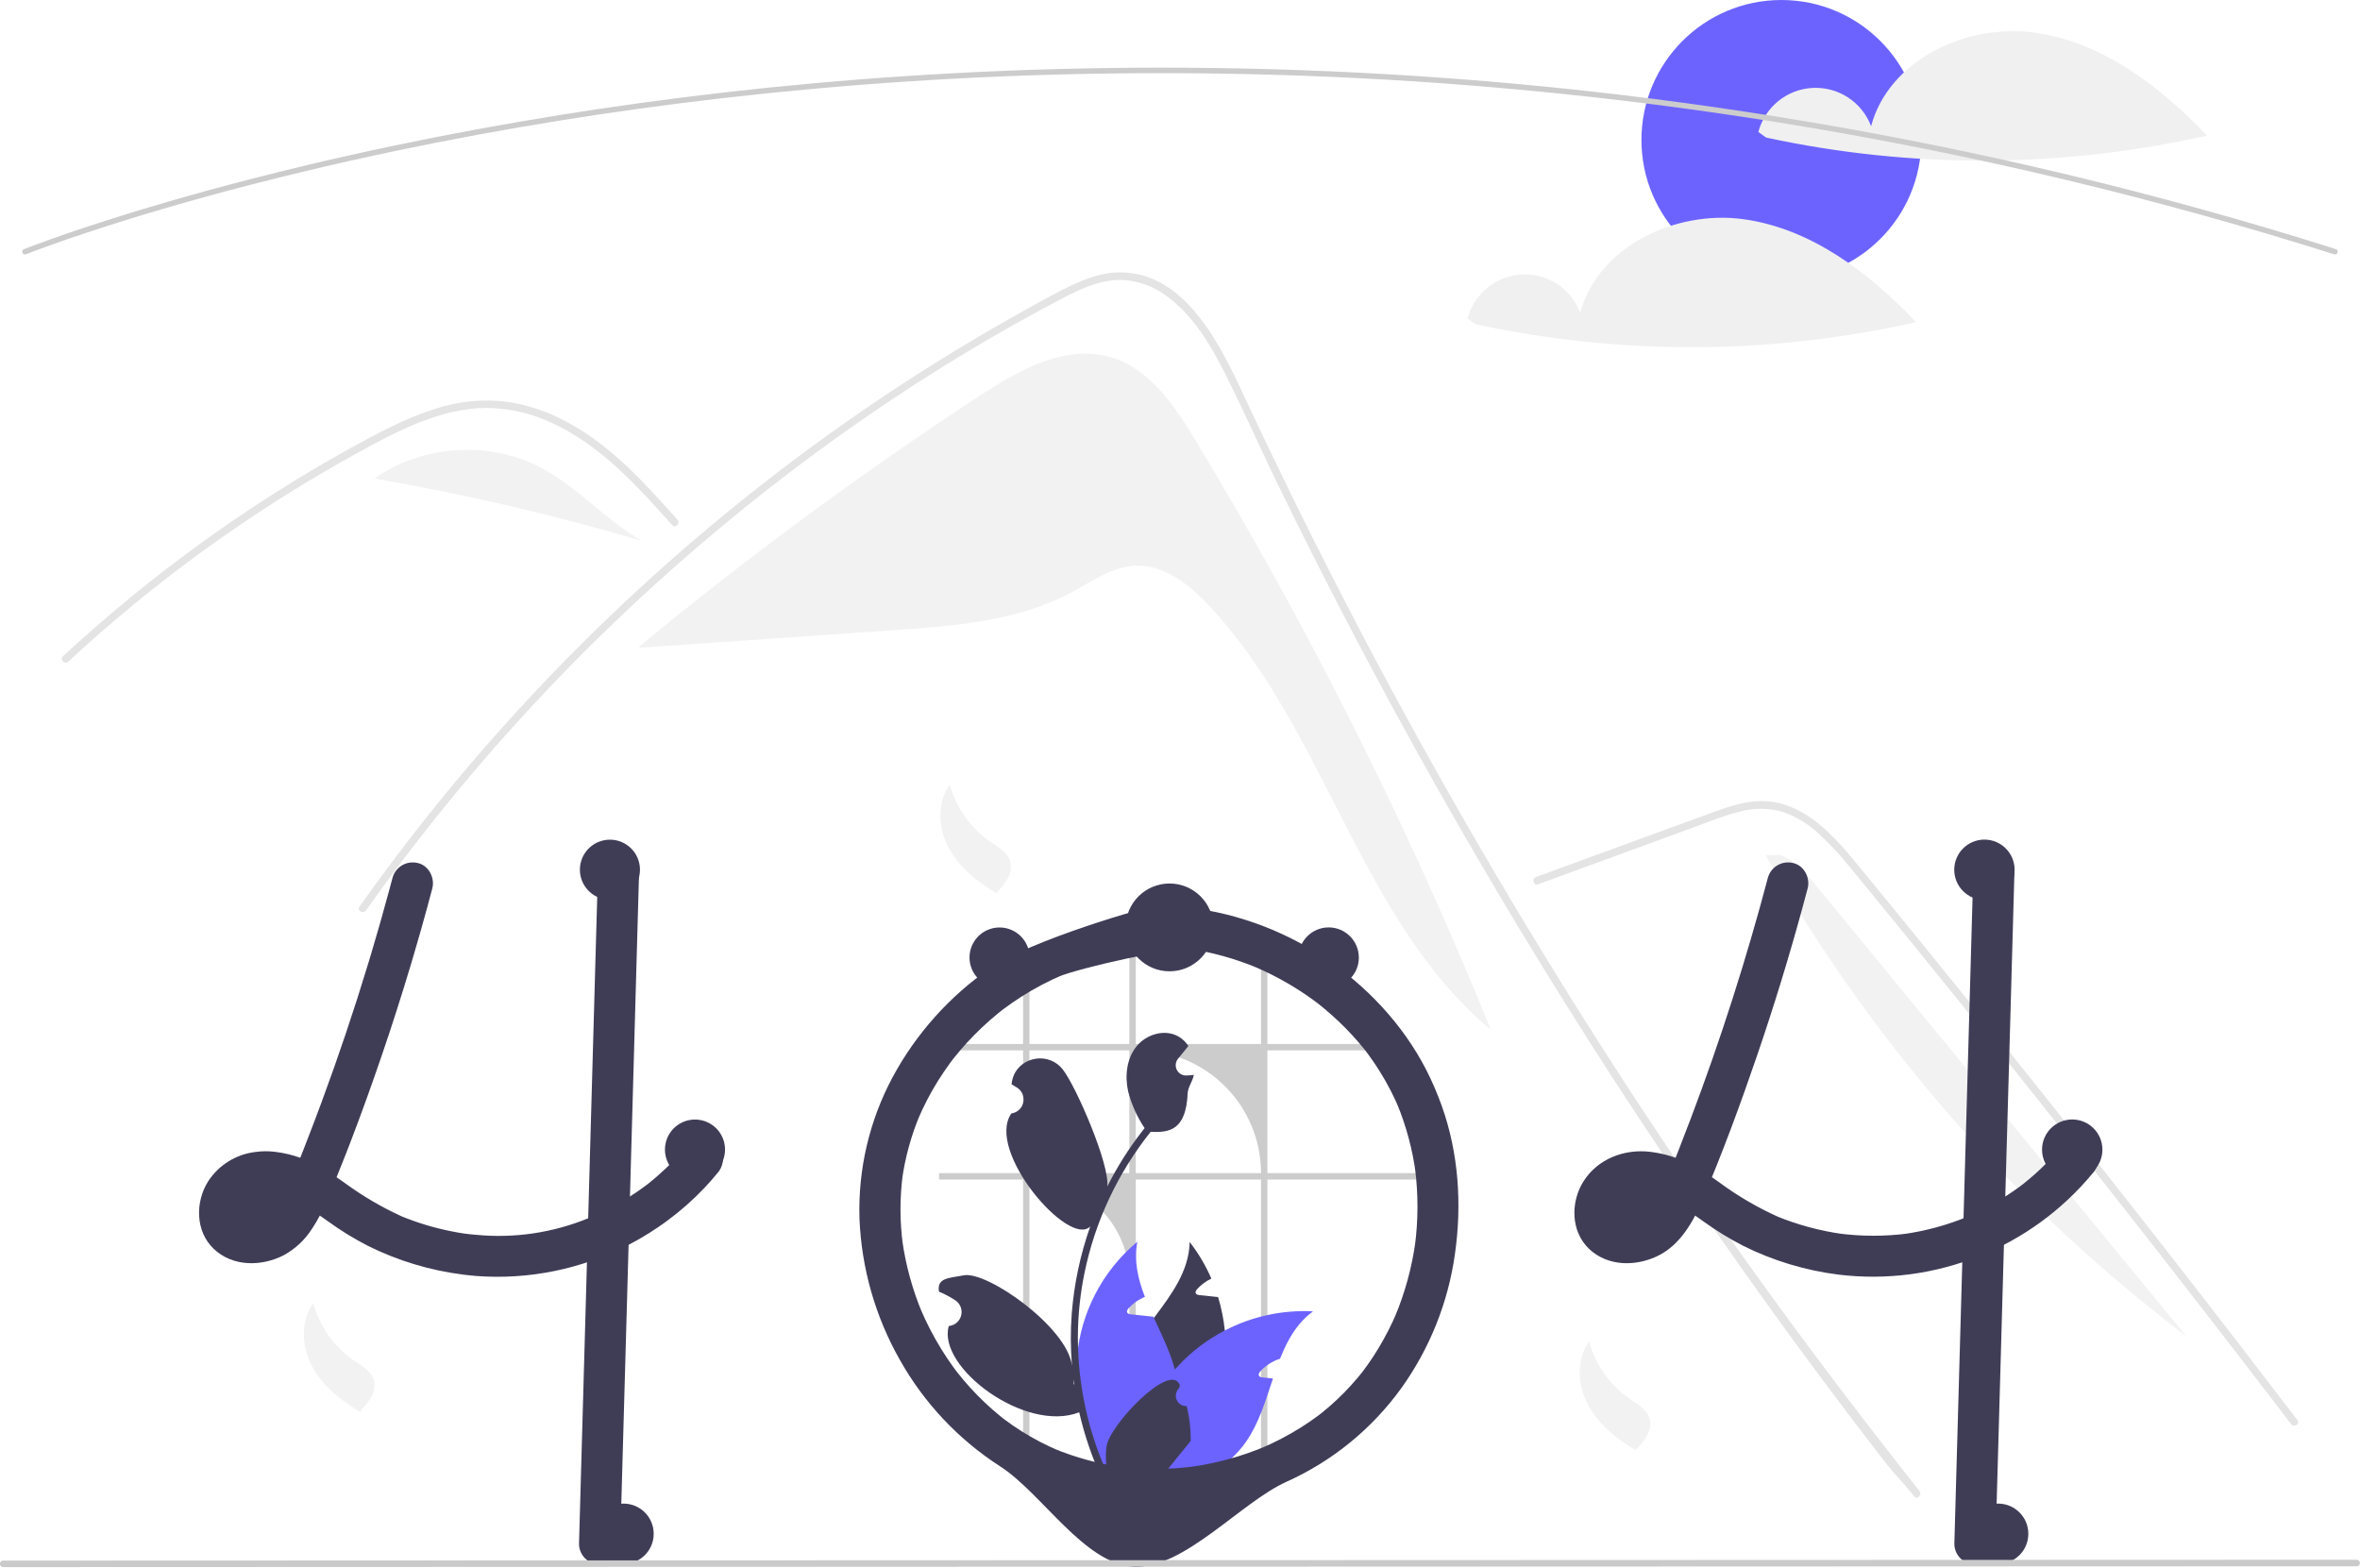
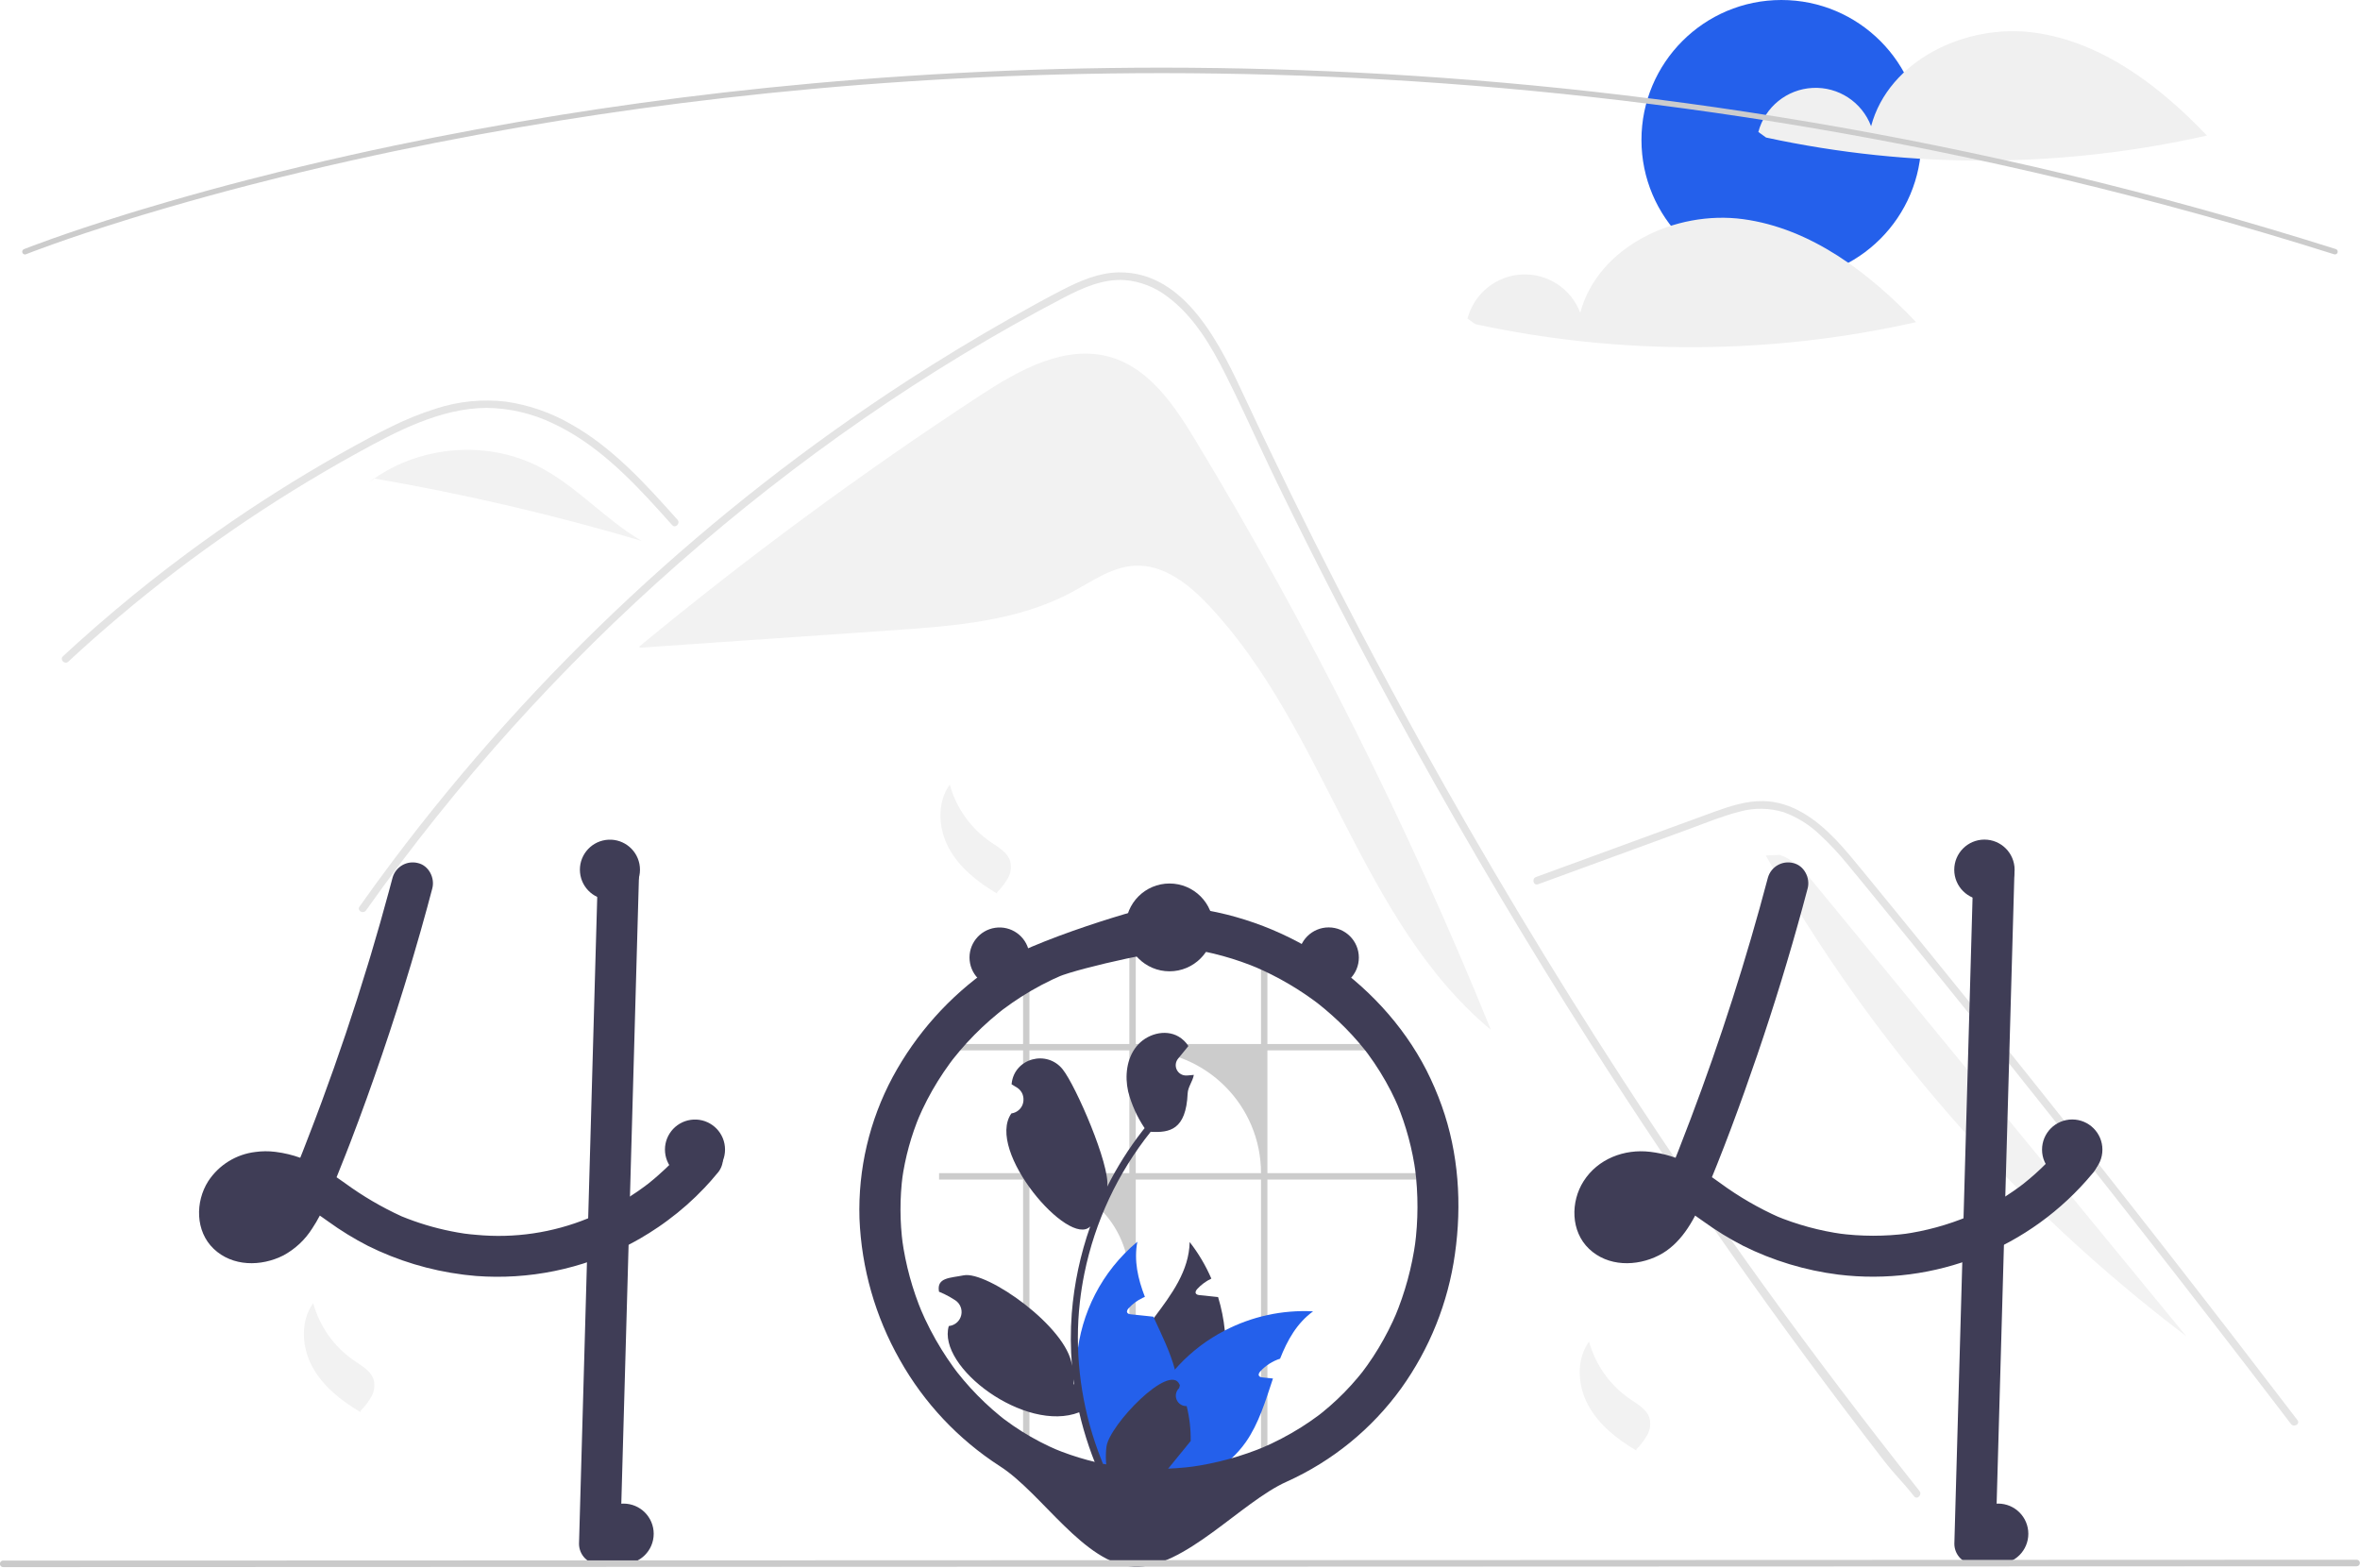
<svg xmlns="http://www.w3.org/2000/svg" data-name="Layer 1" width="860.131" height="571.148" viewBox="0 0 860.131 571.148">
  <path d="M605.67,324.953c-7.669-12.684-16.757-26.228-30.99-30.37-16.482-4.796-33.413,4.732-47.775,14.135a1392.157,1392.157,0,0,0-123.893,91.283l.043.492q46.226-3.188,92.451-6.376c22.265-1.535,45.296-3.283,64.972-13.816,7.467-3.997,14.745-9.336,23.206-9.708,10.512-.462,19.677,6.879,26.88,14.549,42.607,45.371,54.937,114.754,102.738,154.616A1516.995,1516.995,0,0,0,605.67,324.953Z" transform="translate(-169.9343 -164.426)" fill="#f2f2f2" />
  <path d="M867.571,709.781c-4.712-5.95-6.637-7.343-11.285-13.348q-56.764-73.416-106.708-151.792-33.924-53.23-64.483-108.504-14.549-26.278-28.3-52.969-10.67-20.695-20.865-41.638c-1.944-3.988-3.832-7.994-5.711-12.009-4.428-9.442-8.773-18.93-13.439-28.244-5.317-10.616-11.789-21.745-21.553-28.877a29.405,29.405,0,0,0-15.319-5.895c-7.948-.513-15.282,2.769-22.176,6.353-50.439,26.301-97.659,59.276-140.37,96.798A730.778,730.778,0,0,0,303.322,496.247c-1.008,1.439-3.392.064-2.374-1.384q6.009-8.498,12.257-16.813A734.817,734.817,0,0,1,500.805,303.064q18.248-11.826,37.183-22.542c6.362-3.603,12.752-7.16,19.251-10.497,6.371-3.273,13.137-6.215,20.416-6.325,24.77-.385,37.595,27.667,46.405,46.542q4.153,8.911,8.406,17.766,16.075,33.621,33.387,66.628,10.685,20.379,21.837,40.52,34.707,62.718,73.779,122.897c34.506,53.143,68.737,100.089,108.046,149.785C870.596,709.213,868.662,711.175,867.571,709.781Z" transform="translate(-169.9343 -164.426)" fill="#e4e4e4" />
  <path d="M414.916,355.804c-1.439-1.604-2.869-3.209-4.318-4.813-11.422-12.633-23.679-25.118-39.364-32.361a57.11,57.11,0,0,0-23.927-5.546c-8.562.028-16.932,2.273-24.843,5.418-3.74,1.494-7.398,3.19-11.001,4.996-4.116,2.072-8.159,4.281-12.183,6.509q-11.331,6.27-22.368,13.091-21.961,13.572-42.546,29.216-10.671,8.113-20.902,16.758-9.516,8.031-18.646,16.492c-1.302,1.201-3.245-.743-1.944-1.943,1.604-1.494,3.227-2.979,4.85-4.446q6.875-6.215,13.971-12.193,12.939-10.918,26.549-20.993,21.163-15.676,43.783-29.225,11.304-6.765,22.918-12.963c2.338-1.247,4.703-2.466,7.096-3.621a113.116,113.116,0,0,1,16.868-6.866,60.006,60.006,0,0,1,25.476-2.503,66.327,66.327,0,0,1,23.505,8.131c15.401,8.608,27.346,21.919,38.97,34.909C418.033,355.171,416.099,357.124,414.916,355.804Z" transform="translate(-169.9343 -164.426)" fill="#e4e4e4" />
  <path d="M730.477,486.711l36.905-13.498,18.323-6.702c5.968-2.183,11.921-4.667,18.09-6.23a28.539,28.539,0,0,1,16.374.209,37.738,37.738,0,0,1,12.771,7.917,103.64,103.64,0,0,1,10.475,11.186c3.989,4.794,7.92,9.639,11.868,14.467q24.441,29.891,48.563,60.041,24.121,30.15,47.92,60.556,23.857,30.48,47.385,61.216,2.882,3.765,5.76,7.534c1.06,1.388,3.449.02,2.375-1.388Q983.582,650.974,959.549,620.184q-24.092-30.864-48.516-61.466-24.424-30.601-49.179-60.937-6.167-7.558-12.354-15.099c-3.48-4.241-6.92-8.527-10.736-12.474-7.005-7.245-15.758-13.648-26.234-13.822-6.16-.102-12.121,1.852-17.844,3.923-6.17,2.232-12.325,4.506-18.486,6.759l-37.163,13.592-9.291,3.398c-1.649.603-.937,3.262.731,2.652Z" transform="translate(-169.9343 -164.426)" fill="#e4e4e4" />
  <path d="M366.377,334.526c-18.754-9.639-42.771-7.751-60.005,4.291a855.847,855.847,0,0,1,97.371,22.726C390.46,353.759,380.07,341.563,366.377,334.526Z" transform="translate(-169.9343 -164.426)" fill="#f2f2f2" />
  <path d="M306.188,338.784l-3.61,2.935c1.221-1.027,2.491-1.99,3.795-2.901C306.311,338.807,306.249,338.795,306.188,338.784Z" transform="translate(-169.9343 -164.426)" fill="#f2f2f2" />
  <path d="M831.549,486.846c-3.633-4.422-7.56-9.052-12.994-10.848l-5.073.2A575.436,575.436,0,0,0,966.749,651.418Q899.149,569.132,831.549,486.846Z" transform="translate(-169.9343 -164.426)" fill="#f2f2f2" />
  <path d="M516.084,450.367A37.481,37.481,0,0,0,531.015,471.325c2.82,1.92,6.157,3.762,7.122,7.035a8.379,8.379,0,0,1-.874,6.15,24.884,24.884,0,0,1-3.861,5.041l-.137.512c-6.998-4.147-13.656-9.393-17.522-16.551s-4.406-16.539.341-23.145" transform="translate(-169.9343 -164.426)" fill="#f2f2f2" />
  <path d="M749.084,653.367A37.481,37.481,0,0,0,764.015,674.325c2.82,1.92,6.157,3.762,7.122,7.035a8.379,8.379,0,0,1-.874,6.15,24.884,24.884,0,0,1-3.861,5.041l-.137.512c-6.998-4.147-13.656-9.393-17.522-16.551s-4.406-16.539.341-23.145" transform="translate(-169.9343 -164.426)" fill="#f2f2f2" />
  <path d="M284.084,639.367A37.481,37.481,0,0,0,299.015,660.325c2.82,1.92,6.157,3.762,7.122,7.035a8.379,8.379,0,0,1-.874,6.15,24.884,24.884,0,0,1-3.861,5.041l-.137.512c-6.998-4.147-13.656-9.393-17.522-16.551s-4.406-16.539.341-23.145" transform="translate(-169.9343 -164.426)" fill="#f2f2f2" />
-   <circle cx="649.249" cy="51" r="51" fill="#6c63ff" />
+   <circle cx="649.249" cy="51" r="51" fill="#2460eb" />
  <path d="M911.219,176.296c-24.717-3.341-52.935,10.019-59.341,34.124a21.597,21.597,0,0,0-41.094,2.109l2.83,2.027a372.275,372.275,0,0,0,160.659-.726C957.079,195.76,935.935,179.637,911.219,176.296Z" transform="translate(-169.9343 -164.426)" fill="#f0f0f0" />
  <path d="M805.219,244.296c-24.717-3.341-52.935,10.019-59.341,34.124a21.597,21.597,0,0,0-41.094,2.109l2.83,2.027a372.275,372.275,0,0,0,160.659-.726C851.079,263.76,829.935,247.637,805.219,244.296Z" transform="translate(-169.9343 -164.426)" fill="#f0f0f0" />
  <path d="M1020.946,257.154a.982.982,0,0,1-.302-.047C756.237,173.489,523.199,184.424,374.264,208.321c-20.269,3.251-40.591,7.006-60.404,11.161-5.058,1.06-10.306,2.195-15.597,3.378-6.319,1.407-12.554,2.856-18.532,4.306q-3.873.917-7.595,1.849c-3.758.928-7.572,1.895-11.66,2.957-4.568,1.178-9.209,2.413-13.797,3.672a.442.442,0,0,1-.051.015l0.0.001c-5.183,1.415-10.338,2.871-15.323,4.325-2.698.779-5.304,1.548-7.799,2.307-.279.077-.526.151-.776.228l-.536.163c-.311.095-.617.188-.924.275l-.02.006 0.0.001-.812.252c-.968.293-1.912.579-2.841.864-24.545,7.566-38.038,12.949-38.171,13.002a1,1,0,1,1-.744-1.856c.134-.053,13.693-5.463,38.328-13.058.932-.286,1.879-.572,2.85-.866l.754-.234c.026-.01.052-.018.078-.025.305-.087.61-.18.919-.273l.537-.163c.268-.081.531-.161.801-.235,2.479-.754,5.093-1.524,7.798-2.307,4.987-1.455,10.147-2.911,15.334-4.328.016-.006.033-.01.049-.015v-.001c4.604-1.263,9.263-2.503,13.845-3.685,4.094-1.063,7.915-2.032,11.68-2.962q3.738-.93,7.609-1.853c5.985-1.451,12.233-2.902,18.563-4.312,5.299-1.184,10.556-2.322,15.622-3.383,19.843-4.162,40.198-7.923,60.497-11.179C523.096,182.415,756.467,171.463,1021.246,255.201a1.0 1,0,0,1-.301,1.953Z" transform="translate(-169.9343 -164.426)" fill="#ccc" />
  <path d="M432.923,584.266a6.729,6.729,0,0,0-1.7-2.67,6.43,6.43,0,0,0-.92-.71c-2.61-1.74-6.51-2.13-8.99,0a5.81,5.81,0,0,0-.69.71q-1.11,1.365-2.28,2.67c-1.28,1.46-2.59,2.87-3.96,4.24-.39.38-.78.77-1.18,1.15-.23.23-.46.45-.69.67-.88.84-1.78,1.65-2.69,2.45-.48.43-.96.85-1.45,1.26-.73.61-1.46,1.22-2.2,1.81-.07.05-.14.1-.21.16-.02.01-.03.03-.05.04-.01,0-.02,0-.03.02a.179.179,0,0,0-.07.05c-.22.15-.37.25-.48.34.04-.02.08-.05.12-.07-.18.14-.37.28-.55.42-1.75,1.29-3.54,2.53-5.37,3.69a99.21,99.21,0,0,1-14.22,7.55c-.33.13-.67.27-1.01.4a85.97,85.97,0,0,1-40.85,6.02q-2.13-.165-4.26-.45c-1.64-.24-3.27-.53-4.89-.86a97.932,97.932,0,0,1-18.02-5.44,118.652,118.652,0,0,1-20.66-12.12c-1-.71-2.01-1.42-3.02-2.11,1.15-2.82,2.28-5.64,3.38-8.48.55-1.37,1.08-2.74,1.6-4.12,4.09-10.63,7.93-21.36,11.61-32.13q5.58-16.365,10.53-32.92.51-1.68.99-3.36,2.595-8.745,4.98-17.53c.15-.57.31-1.13.45-1.7q.69-2.52,1.35-5.04c1-3.79-1.26-8.32-5.24-9.23a7.634,7.634,0,0,0-9.22,5.24c-.43,1.62-.86,3.23-1.3,4.85q-3.165,11.745-6.66,23.41-.51,1.68-1.02,3.36-7.71,25.41-16.93,50.31-1.11,3.015-2.25,6.01c-.37.98-.74,1.96-1.12,2.94-.73,1.93-1.48,3.86-2.23,5.79-.43,1.13-.87,2.26-1.31,3.38-.29.71-.57,1.42-.85,2.12a41.809,41.809,0,0,0-8.81-2.12l-.48-.06a27.397,27.397,0,0,0-7.01.06,23.914,23.914,0,0,0-17.24,10.66c-4.77,7.51-4.71,18.25,1.98,24.63,6.89,6.57,17.32,6.52,25.43,2.41a28.351,28.351,0,0,0,10.52-9.86,50.569,50.569,0,0,0,2.74-4.65c.21.14.42.28.63.43.8.56,1.6,1.13,2.39,1.69a111.738,111.738,0,0,0,14.51,8.91,108.359,108.359,0,0,0,34.62,10.47c.27.03.53.07.8.1,1.33.17,2.67.3,4.01.41a103.782,103.782,0,0,0,55.58-11.36q2.175-1.125,4.31-2.36,3.315-1.92,6.48-4.08c1.15-.78,2.27-1.57,3.38-2.4a101.042,101.042,0,0,0,13.51-11.95q2.355-2.475,4.51-5.11a8.061,8.061,0,0,0,2.2-5.3A7.564,7.564,0,0,0,432.923,584.266Zm-165.59,23.82c.21-.15.42-.31.62-.47C267.893,607.766,267.603,607.936,267.333,608.086Zm3.21-3.23c-.23.26-.44.52-.67.78a23.366,23.366,0,0,1-2.25,2.2c-.11.1-.23.2-.35.29a.01.01,0,0,0-.01.01,3.804,3.804,0,0,0-.42.22q-.645.39-1.32.72a17.005,17.005,0,0,1-2.71.75,16.799,16.799,0,0,1-2.13.02h-.02a14.823,14.823,0,0,1-1.45-.4c-.24-.12-.47-.26-.7-.4-.09-.08-.17-.16-.22-.21a2.44,2.44,0,0,1-.27-.29.01.01,0,0,0-.01-.01c-.11-.2-.23-.4-.34-.6a.031.031,0,0,1-.01-.02c-.08-.25-.15-.51-.21-.77a12.511,12.511,0,0,1,.01-1.37,13.467,13.467,0,0,1,.54-1.88,11.068,11.068,0,0,1,.69-1.26c.02-.04.12-.2.23-.38.01-.01.01-.01.01-.02.15-.17.3-.35.46-.51.27-.3.56-.56.85-.83a18.022,18.022,0,0,1,1.75-1.01,19.481,19.481,0,0,1,2.93-.79,24.989,24.989,0,0,1,4.41.04,30.301,30.301,0,0,1,4.1,1.01,36.945,36.945,0,0,1-2.77,4.54C270.623,604.746,270.583,604.806,270.543,604.856Zm-11.12-3.29a2.18,2.18,0,0,1-.31.39A1.409,1.409,0,0,1,259.423,601.566Z" transform="translate(-169.9343 -164.426)" fill="#3f3d56" />
  <path d="M402.863,482.136q-.135,4.71-.27,9.42-.285,10.455-.59,20.92-.315,11.775-.66,23.54-.165,6.075-.34,12.15-.465,16.365-.92,32.72c-.03,1.13-.07,2.25-.1,3.38q-.225,8.115-.45,16.23-.255,8.805-.5,17.61-.18,6.6-.37,13.21-1.35,47.895-2.7,95.79a7.648,7.648,0,0,1-7.5,7.5,7.561,7.561,0,0,1-7.5-7.5q.75-26.94,1.52-53.88.675-24.36,1.37-48.72.225-8.025.45-16.06.345-12.09.68-24.18c.03-1.13.07-2.25.1-3.38.02-.99.05-1.97.08-2.96q.66-23.475,1.32-46.96.27-9.24.52-18.49.3-10.545.6-21.08c.09-3.09.17-6.17.26-9.26a7.648,7.648,0,0,1,7.5-7.5A7.561,7.561,0,0,1,402.863,482.136Z" transform="translate(-169.9343 -164.426)" fill="#3f3d56" />
  <path d="M814.291,484.217a893.238,893.238,0,0,1-28.161,87.941c-3.007,7.946-6.083,15.877-9.371,23.712l.756-1.792a54.583,54.583,0,0,1-5.59,10.612q-.229.321-.467.636,1.166-1.49.443-.589c-.254.301-.505.602-.768.895a23.664,23.664,0,0,1-2.249,2.203q-.301.258-.612.504l.938-.729c-.109.257-.873.597-1.111.743a18.254,18.254,0,0,1-2.405,1.219l1.792-.756a19.086,19.086,0,0,1-4.231,1.161l1.994-.268a17.021,17.021,0,0,1-4.298.046l1.994.268a14.002,14.002,0,0,1-3.405-.917l1.792.756a12.012,12.012,0,0,1-1.679-.896c-.271-.177-1.105-.809-.015.025,1.133.866.146.074-.088-.156-.194-.192-.37-.4-.56-.595-.882-.905.996,1.557.397.499a18.182,18.182,0,0,1-.878-1.637l.756,1.792a11.925,11.925,0,0,1-.728-2.651l.268,1.994a13.651,13.651,0,0,1-.003-3.405l-.268,1.994a15.964,15.964,0,0,1,.995-3.68l-.756,1.792a16.729,16.729,0,0,1,1.178-2.298,6.729,6.729,0,0,1,.729-1.071c.049.016-1.269,1.513-.569.757.183-.198.354-.406.539-.602.296-.314.614-.601.926-.898,1.045-.994-1.462.966-.257.179a19.049,19.049,0,0,1,2.749-1.499l-1.792.756a20.311,20.311,0,0,1,4.995-1.34l-1.994.268a25.628,25.628,0,0,1,6.461.076l-1.994-.268a33.211,33.211,0,0,1,7.892,2.22l-1.792-.756c5.39,2.314,10.163,5.749,14.928,9.118a111.95,111.95,0,0,0,14.506,8.906,108.388,108.388,0,0,0,34.622,10.474,103.933,103.933,0,0,0,92.586-36.752,8.078,8.078,0,0,0,2.197-5.303,7.632,7.632,0,0,0-2.197-5.303c-2.752-2.526-7.949-3.239-10.607,0a95.636,95.636,0,0,1-8.107,8.727q-2.017,1.914-4.142,3.71-1.214,1.026-2.461,2.011c-.393.311-1.619,1.138.263-.197-.431.306-.845.64-1.271.955a99.269,99.269,0,0,1-20.332,11.565l1.792-.756a96.836,96.836,0,0,1-24.171,6.622l1.994-.268a97.643,97.643,0,0,1-25.754-.038l1.994.268a99.8,99.8,0,0,1-24.857-6.77l1.792.756a116.025,116.025,0,0,1-21.736-12.591,86.877,86.877,0,0,0-11.113-6.994,42.824,42.824,0,0,0-14.438-4.389c-9.439-1.111-19.057,2.566-24.246,10.72-4.776,7.505-4.714,18.244,1.974,24.625,6.888,6.572,17.318,6.517,25.436,2.406,7.817-3.959,12.513-12.185,15.815-19.942,7.431-17.455,14.01-35.314,20.14-53.263q9.097-26.637,16.499-53.813.917-3.366,1.807-6.739c1.001-3.789-1.261-8.32-5.238-9.226a7.633,7.633,0,0,0-9.226,5.238Z" transform="translate(-169.9343 -164.426)" fill="#3f3d56" />
  <path d="M889.124,482.136l-2.7,95.793-2.685,95.294-1.518,53.884a7.565,7.565,0,0,0,7.5,7.5,7.649,7.649,0,0,0,7.5-7.5l2.7-95.793,2.685-95.294,1.518-53.884a7.565,7.565,0,0,0-7.5-7.5,7.649,7.649,0,0,0-7.5,7.5Z" transform="translate(-169.9343 -164.426)" fill="#3f3d56" />
  <path d="M629.526,700.361h2.329V594.319h54.329v-2.323H631.855V547.252H673.81q-.923-1.173-1.899-2.317H631.855V515.382c-.77-.328-1.547-.645-2.329-.944V544.935h-45.652V507.07c-.782.036-1.553.09-2.329.155v37.71h-36.42V516.684c-.782.346-1.553.711-2.317,1.093V544.935h-30.616v2.317h30.616v44.744h-30.616v2.323h30.616V700.361h2.317V594.319a36.413,36.413,0,0,1,36.42,36.42v69.622h2.329V594.319h45.652Zm-84.401-108.365V547.252h36.42v44.744Zm38.749,0V547.252h.914a44.741,44.741,0,0,1,44.738,44.744Z" transform="translate(-169.9343 -164.426)" opacity="0.2" />
  <path d="M615.303,668.566a63.059,63.059,0,0,1-20.05,33.7c-.74.64-1.48,1.26-2.25,1.87q-2.805.255-5.57.52c-1.53.14-3.04.29-4.54.43l-.27.03-.19-1.64-.76-6.64a37.623,37.623,0,0,1-3.3-32.44c2.64-7.12,7.42-13.41,12.12-19.65,6.49-8.62,12.8-17.14,13.03-27.65a60.544,60.544,0,0,1,7.9,13.33,16.432,16.432,0,0,0-5.12,3.77c-.41.45-.82,1.08-.54,1.62.24.46.84.57,1.36.63,1.25.13,2.51.26,3.76.39,1,.11,2,.21,3,.32a63.99,63.99,0,0,1,2.45,12.18A61.189,61.189,0,0,1,615.303,668.566Z" transform="translate(-169.9343 -164.426)" fill="#3f3d56" />
-   <path d="M648.503,642.356c-5.9,4.29-9.35,10.46-12.03,17.26a16.628,16.628,0,0,0-7.17,4.58c-.41.45-.82,1.08-.54,1.62.24.46.84.57,1.36.63,1.25.13,2.51.26,3.76.39-2.68,8.04-5.14,16.36-9.88,23.15a36.989,36.989,0,0,1-12.03,10.91,38.492,38.492,0,0,1-4.02,1.99q-7.62.585-14.95,1.25-2.805.255-5.57.52c-1.53.14-3.04.29-4.54.43q-.015-.825,0-1.65a63.304,63.304,0,0,1,15.25-39.86c.45-.52.91-1.03,1.38-1.54a61.792,61.792,0,0,1,16.81-12.7A62.654,62.654,0,0,1,648.503,642.356Z" transform="translate(-169.9343 -164.426)" fill="#6c63ff" />
-   <path d="M589.163,699.526l-1.15,3.4-.58,1.73c-1.53.14-3.04.29-4.54.43l-.27.03c-1.66.17-3.31.34-4.96.51-.43-.5-.86-1.01-1.28-1.53a62.03,62.03,0,0,1,8.07-87.11c-1.32,6.91.22,13.53,2.75,20.1-.27.11-.53.22-.78.34a16.432,16.432,0,0,0-5.12,3.77c-.41.45-.82,1.08-.54,1.62.24.46.84.57,1.36.63,1.25.13,2.51.26,3.76.39,1,.11,2,.21,3,.32q.705.075,1.41.15c.07.15.13.29.2.44,2.85,6.18,5.92,12.39,7.65,18.83a43.666,43.666,0,0,1,1.02,4.91A37.604,37.604,0,0,1,589.163,699.526Z" transform="translate(-169.9343 -164.426)" fill="#6c63ff" />
+   <path d="M648.503,642.356c-5.9,4.29-9.35,10.46-12.03,17.26a16.628,16.628,0,0,0-7.17,4.58c-.41.45-.82,1.08-.54,1.62.24.46.84.57,1.36.63,1.25.13,2.51.26,3.76.39-2.68,8.04-5.14,16.36-9.88,23.15a36.989,36.989,0,0,1-12.03,10.91,38.492,38.492,0,0,1-4.02,1.99q-7.62.585-14.95,1.25-2.805.255-5.57.52c-1.53.14-3.04.29-4.54.43q-.015-.825,0-1.65a63.304,63.304,0,0,1,15.25-39.86c.45-.52.91-1.03,1.38-1.54a61.792,61.792,0,0,1,16.81-12.7A62.654,62.654,0,0,1,648.503,642.356Z" transform="translate(-169.9343 -164.426)" fill="#2460eb" />
+   <path d="M589.163,699.526l-1.15,3.4-.58,1.73c-1.53.14-3.04.29-4.54.43l-.27.03c-1.66.17-3.31.34-4.96.51-.43-.5-.86-1.01-1.28-1.53a62.03,62.03,0,0,1,8.07-87.11c-1.32,6.91.22,13.53,2.75,20.1-.27.11-.53.22-.78.34a16.432,16.432,0,0,0-5.12,3.77c-.41.45-.82,1.08-.54,1.62.24.46.84.57,1.36.63,1.25.13,2.51.26,3.76.39,1,.11,2,.21,3,.32q.705.075,1.41.15c.07.15.13.29.2.44,2.85,6.18,5.92,12.39,7.65,18.83a43.666,43.666,0,0,1,1.02,4.91A37.604,37.604,0,0,1,589.163,699.526Z" transform="translate(-169.9343 -164.426)" fill="#2460eb" />
  <path d="M689.821,554.487c-8.609-16.792-21.946-30.921-37.632-41.304a114.237,114.237,0,0,0-52.563-18.38q-3.69-.335-7.399-.393c-2.921-.044-46.866,12.632-61.587,22.982a114.295,114.295,0,0,0-35.333,39.527,102.5,102.5,0,0,0-12.126,51.633,113.564,113.564,0,0,0,14.703,51.476,110.475,110.475,0,0,0,36.444,38.746C549.667,708.561,565.074,734.51,583.183,735.426c18.246.923,39.054-23.555,55.695-30.987a104.425,104.425,0,0,0,41.726-34.005,110.25,110.25,0,0,0,19.599-48.948c2.574-18.083,1.374-36.733-4.801-54.016a111.86,111.86,0,0,0-5.58-12.983c-1.78-3.505-6.996-4.796-10.261-2.691a7.68,7.68,0,0,0-2.691,10.261q1.568,3.088,2.915,6.278l-.756-1.792a101.151,101.151,0,0,1,6.876,25.538l-.268-1.994a109.229,109.229,0,0,1-.066,28.683l.268-1.994a109.734,109.734,0,0,1-7.555,27.674l.756-1.792a104.212,104.212,0,0,1-6.672,13.098q-1.923,3.186-4.081,6.222c-.632.888-1.283,1.761-1.939,2.631-.856,1.136,1.167-1.483.282-.369-.151.19-.3.38-.452.569q-.681.852-1.382,1.688a93.613,93.613,0,0,1-10.176,10.384q-1.366,1.192-2.778,2.331c-.469.378-.932.773-1.421,1.125.019-.013,1.58-1.199.656-.511-.29.216-.579.436-.87.652q-2.91,2.156-5.974,4.092a103.485,103.485,0,0,1-14.756,7.713l1.792-.756a109.215,109.215,0,0,1-27.597,7.552l1.994-.268a108.154,108.154,0,0,1-28.589.051l1.994.268a99.835,99.835,0,0,1-25.095-6.784l1.792.756a93.643,93.643,0,0,1-13.416-6.991q-3.174-2-6.184-4.247c-.286-.214-.57-.43-.855-.645-.915-.691.658.51.67.518a19.169,19.169,0,0,1-1.535-1.225q-1.454-1.184-2.861-2.422a101.989,101.989,0,0,1-10.493-10.709q-1.213-1.434-2.374-2.911c-.335-.426-.947-1.29.404.529-.178-.239-.362-.474-.542-.712q-.647-.858-1.276-1.728-2.203-3.048-4.188-6.246a109.29,109.29,0,0,1-7.805-15.108l.756,1.792a106.588,106.588,0,0,1-7.34-26.837l.268,1.994a97.866,97.866,0,0,1-.048-25.636l-.268,1.994A94.673,94.673,0,0,1,505.276,570.55l-.756,1.792a101.557,101.557,0,0,1,7.195-13.856q2.066-3.323,4.378-6.485.525-.718,1.062-1.428c.324-.428,1.215-1.493-.305.388.149-.184.293-.374.439-.56q1.269-1.608,2.6-3.165A107.402,107.402,0,0,1,530.772,536.215q1.474-1.292,2.995-2.529.691-.562,1.391-1.113c.187-.147.376-.291.562-.439-1.997,1.59-.555.433-.102.093q3.134-2.348,6.435-4.461a103.644,103.644,0,0,1,15.387-8.108l-1.792.756c7.76-3.258,42.141-10.949,48.394-10.11l-1.994-.268A106.225,106.225,0,0,1,628.768,517.419l-1.792-.756a110.313,110.313,0,0,1,12.6,6.329q3.043,1.784,5.967,3.763,1.384.937,2.738,1.915.677.489,1.346.989c.248.185.494.373.741.558,1.039.779-1.431-1.128-.342-.267a110.843,110.843,0,0,1,10.368,9.253q2.401,2.445,4.637,5.045,1.147,1.334,2.246,2.708c.364.455,1.605,2.101.084.085.372.493.747.982,1.114,1.479a97.977,97.977,0,0,1,8.392,13.538c1.793,3.498,6.987,4.802,10.261,2.691A7.677,7.677,0,0,0,689.821,554.487Z" transform="translate(-169.9343 -164.426)" fill="#3f3d56" />
  <path d="M602.431,676.882a3.78,3.78,0,0,1-2.739-6.551c.095-.379.164-.651.259-1.03q-.051-.124-.103-.247c-3.48-8.298-25.685,14.833-26.645,22.632a30.029,30.029,0,0,0,.527,10.328A120.392,120.392,0,0,1,562.778,652.01a116.202,116.202,0,0,1,.721-12.963q.597-5.293,1.657-10.511a121.787,121.787,0,0,1,24.151-51.616c6.874.384,12.898-.663,13.48-13.985.103-2.37,1.861-4.422,2.248-6.756-.656.086-1.323.14-1.979.183-.204.011-.42.021-.624.032l-.077.003a3.745,3.745,0,0,1-3.076-6.101q.425-.523.851-1.046c.43-.538.871-1.065,1.302-1.603a1.865,1.865,0,0,0,.14-.161c.495-.613.99-1.216,1.485-1.829a10.829,10.829,0,0,0-3.55-3.432c-4.959-2.905-11.801-.893-15.384,3.593-3.593,4.486-4.271,10.779-3.023,16.384a43.398,43.398,0,0,0,6.003,13.383c-.269.344-.549.678-.818,1.022a122.574,122.574,0,0,0-12.794,20.268c1.016-7.939-11.412-36.608-16.218-42.681-5.773-7.294-17.611-4.111-18.628,5.136q-.015.134-.029.268,1.071.604,2.096,1.282a5.127,5.127,0,0,1-2.067,9.33l-.105.016c-9.556,13.644,21.077,49.155,28.745,41.181a125.11,125.11,0,0,0-6.734,31.693,118.664,118.664,0,0,0,.086,19.16l-.032-.226C558.902,648.154,529.674,627.514,521.139,629.233c-4.917.99-9.76.765-9.013,5.725q.018.119.036.237a34.442,34.442,0,0,1,3.862,1.861q1.071.604,2.096,1.282a5.127,5.127,0,0,1-2.067,9.33l-.105.016c-.075.011-.14.022-.215.032-4.35,14.966,27.907,39.12,47.518,31.435h.011a125.075,125.075,0,0,0,8.402,24.528H601.679c.108-.334.204-.678.301-1.011a34.102,34.102,0,0,1-8.305-.495c2.227-2.733,4.454-5.487,6.681-8.219a1.861,1.861,0,0,0,.14-.161c1.13-1.398,2.27-2.786,3.399-4.185l.001-.002a49.952,49.952,0,0,0-1.464-12.725Zm-34.371-67.613.016-.021-.016.043Zm-6.648,59.932-.258-.581c.011-.42.011-.839,0-1.269,0-.118-.021-.237-.021-.355.097.742.183,1.485.29,2.227Z" transform="translate(-169.9343 -164.426)" fill="#3f3d56" />
  <circle cx="95.249" cy="439" r="11" fill="#3f3d56" />
  <circle cx="227.249" cy="559" r="11" fill="#3f3d56" />
  <circle cx="728.249" cy="559" r="11" fill="#3f3d56" />
  <circle cx="755.249" cy="419" r="11" fill="#3f3d56" />
  <circle cx="723.249" cy="317" r="11" fill="#3f3d56" />
  <path d="M434.183,583.426a10.949,10.949,0,1,1-.21-2.16A10.992,10.992,0,0,1,434.183,583.426Z" transform="translate(-169.9343 -164.426)" fill="#3f3d56" />
  <circle cx="484.249" cy="349" r="11" fill="#3f3d56" />
  <path d="M545.183,513.426a10.949,10.949,0,1,1-.21-2.16A10.992,10.992,0,0,1,545.183,513.426Z" transform="translate(-169.9343 -164.426)" fill="#3f3d56" />
  <path d="M403.183,481.426a10.949,10.949,0,1,1-.21-2.16A10.992,10.992,0,0,1,403.183,481.426Z" transform="translate(-169.9343 -164.426)" fill="#3f3d56" />
  <circle cx="599.249" cy="443" r="11" fill="#3f3d56" />
  <circle cx="426.249" cy="338" r="16" fill="#3f3d56" />
  <path d="M1028.875,735.267l-857.75.307a1.191,1.191,0,1,1,0-2.381l857.75-.307a1.191,1.191,0,0,1,0,2.381Z" transform="translate(-169.9343 -164.426)" fill="#cacaca" />
</svg>
